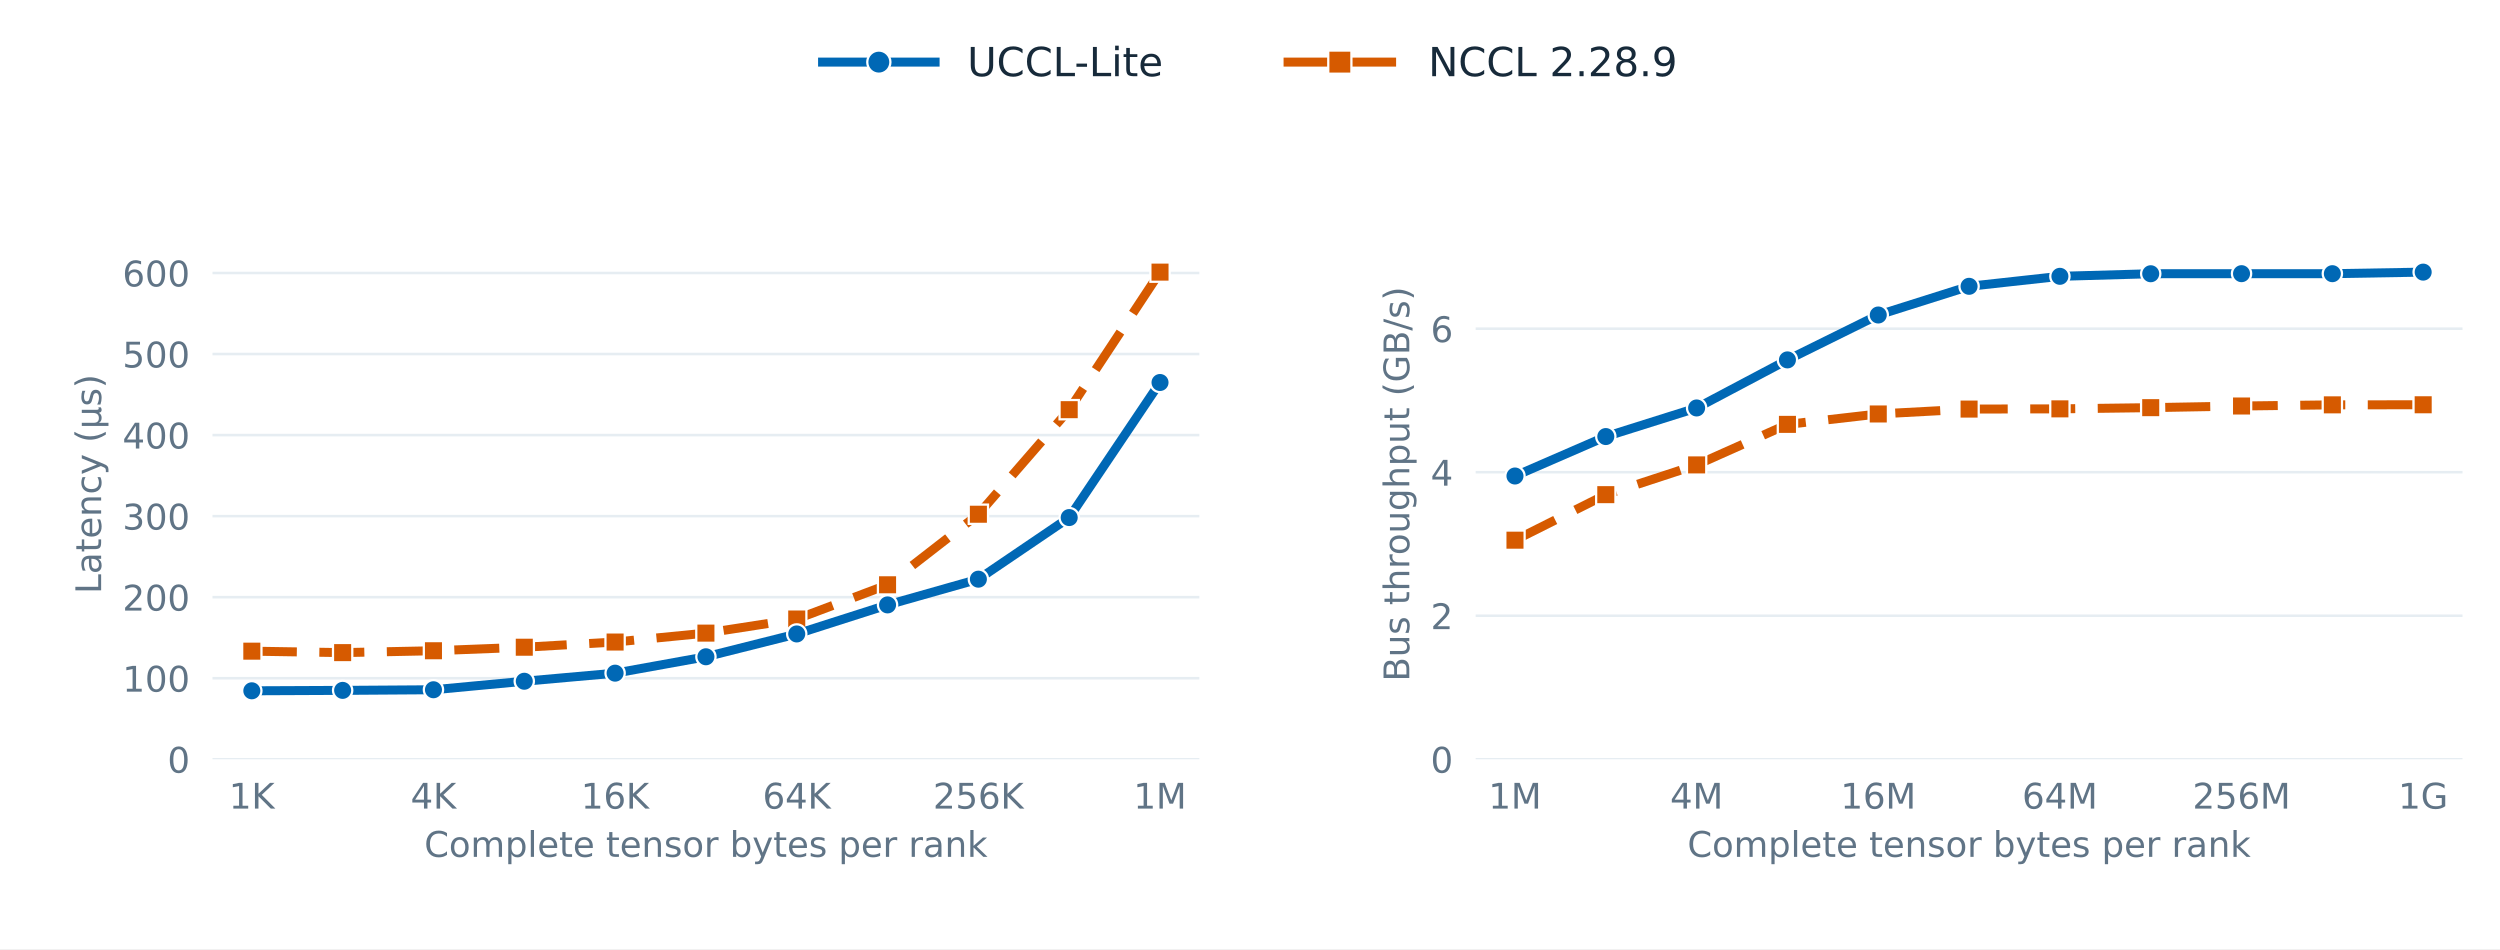
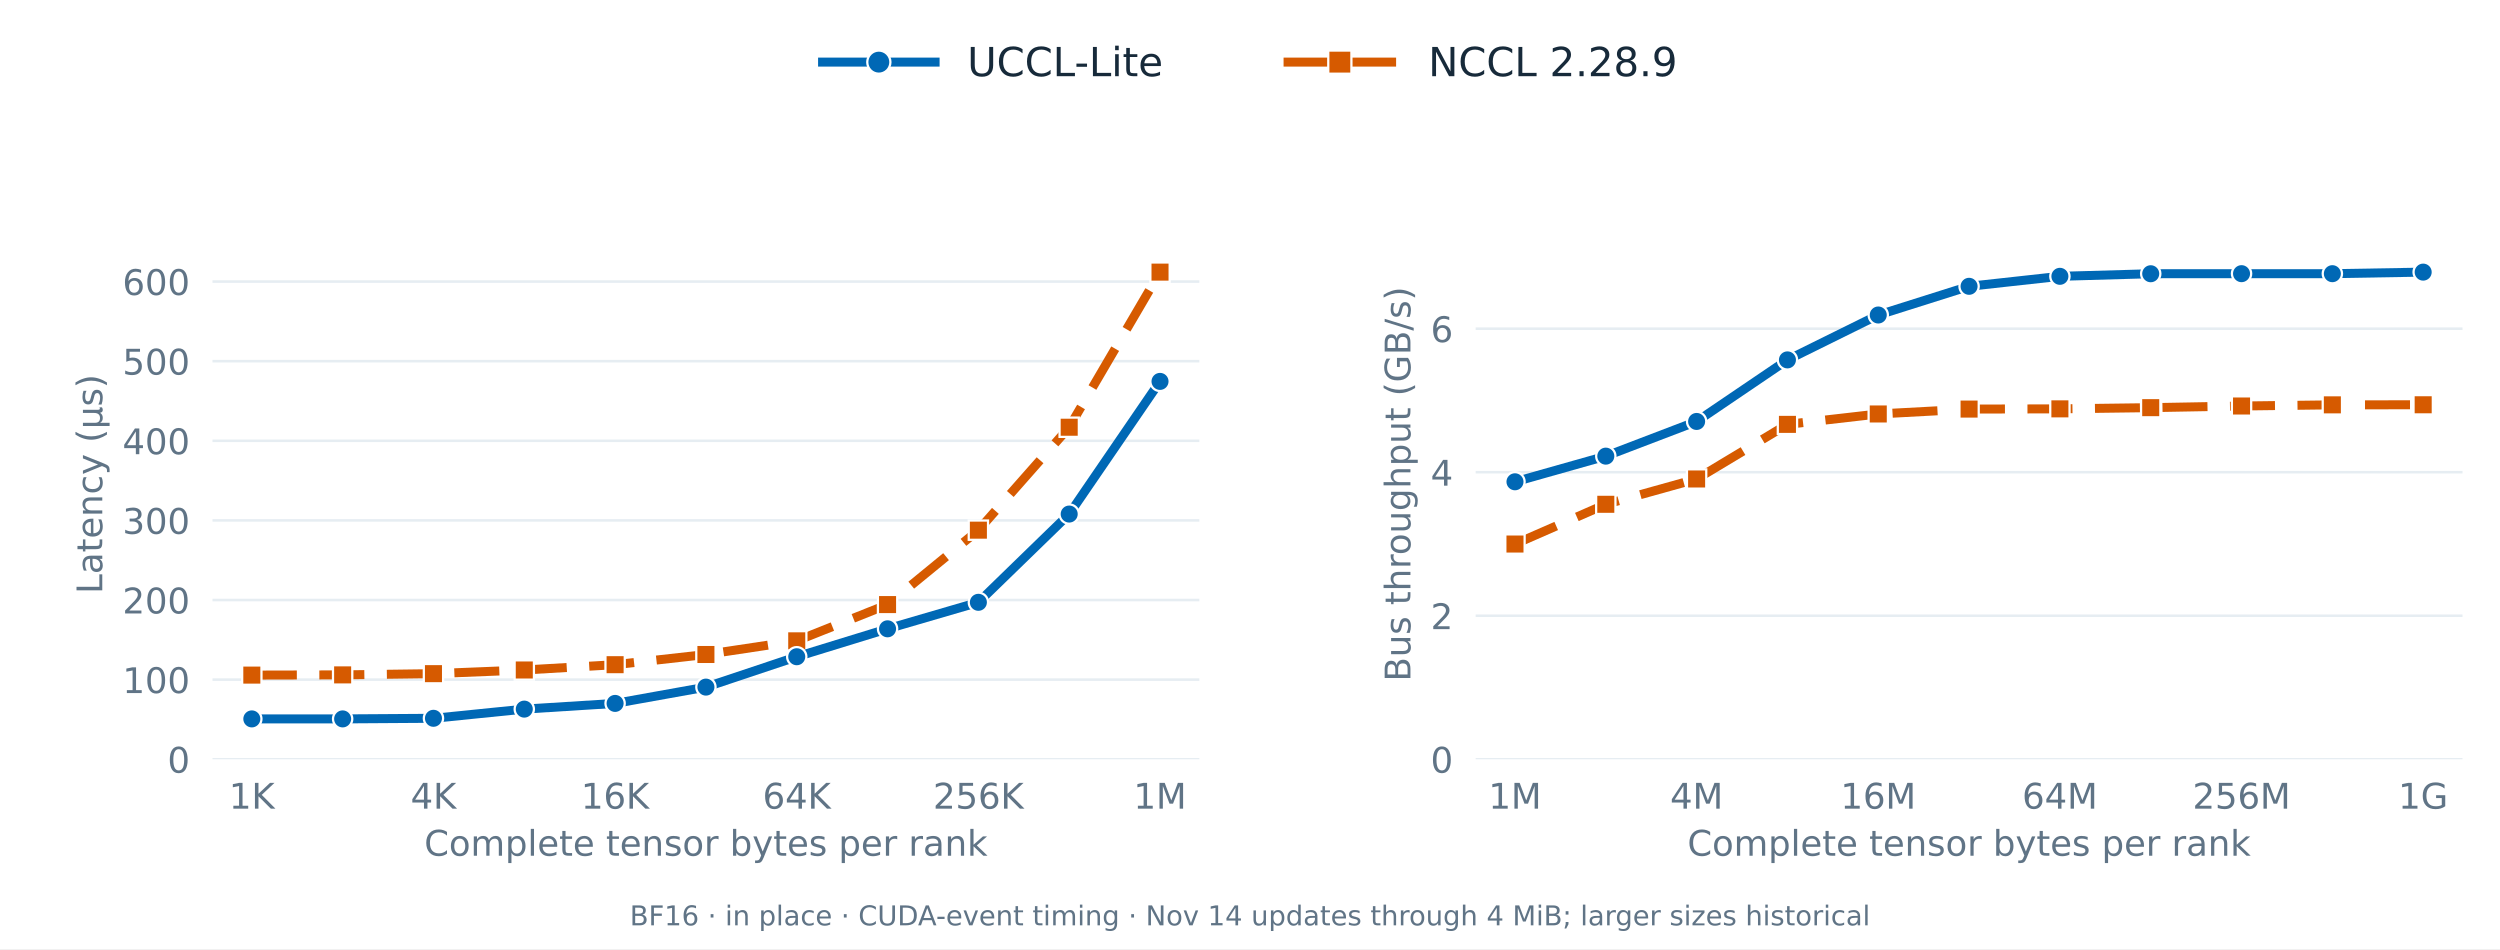
<svg xmlns="http://www.w3.org/2000/svg" xmlns:xlink="http://www.w3.org/1999/xlink" width="777.6pt" height="295.2pt" viewBox="0 0 777.6 295.2" version="1.1">
  <defs>
    <style type="text/css">*{stroke-linejoin: round; stroke-linecap: butt}</style>
  </defs>
  <g id="figure_1">
    <g id="patch_1">
      <path d="M 0 295.2 L 777.6 295.2 L 777.6 0 L 0 0 z " style="fill: #ffffff" />
    </g>
    <g id="axes_1">
      <g id="patch_2">
        <path d="M 66.096 236.16 L 373.043 236.16 L 373.043 64.944 L 66.096 64.944 z " style="fill: #ffffff" />
      </g>
      <g id="matplotlib.axis_1">
        <g id="xtick_1">
          <g id="line2d_1" />
          <g id="text_1">
-             <text style="font-size: 11px; font-family: 'DejaVu Sans'; text-anchor: middle; fill: #607486" x="78.327" y="251.517" transform="rotate(-0 78.32651 251.5174)">1K</text>
+             <text style="font-size: 11px; font-family: 'DejaVu Sans'; text-anchor: middle; fill: #607486" x="78.327" y="251.518" transform="rotate(-0 78.32651 251.5183)">1K</text>
          </g>
        </g>
        <g id="xtick_2">
          <g id="line2d_2" />
          <g id="text_2">
-             <text style="font-size: 11px; font-family: 'DejaVu Sans'; text-anchor: middle; fill: #607486" x="134.824" y="251.517" transform="rotate(-0 134.8238 251.5174)">4K</text>
+             <text style="font-size: 11px; font-family: 'DejaVu Sans'; text-anchor: middle; fill: #607486" x="134.824" y="251.518" transform="rotate(-0 134.8238 251.5183)">4K</text>
          </g>
        </g>
        <g id="xtick_3">
          <g id="line2d_3" />
          <g id="text_3">
-             <text style="font-size: 11px; font-family: 'DejaVu Sans'; text-anchor: middle; fill: #607486" x="191.321" y="251.517" transform="rotate(-0 191.3211 251.5174)">16K</text>
+             <text style="font-size: 11px; font-family: 'DejaVu Sans'; text-anchor: middle; fill: #607486" x="191.321" y="251.518" transform="rotate(-0 191.3211 251.5183)">16K</text>
          </g>
        </g>
        <g id="xtick_4">
          <g id="line2d_4" />
          <g id="text_4">
-             <text style="font-size: 11px; font-family: 'DejaVu Sans'; text-anchor: middle; fill: #607486" x="247.818" y="251.517" transform="rotate(-0 247.8183 251.5174)">64K</text>
+             <text style="font-size: 11px; font-family: 'DejaVu Sans'; text-anchor: middle; fill: #607486" x="247.818" y="251.518" transform="rotate(-0 247.8183 251.5183)">64K</text>
          </g>
        </g>
        <g id="xtick_5">
          <g id="line2d_5" />
          <g id="text_5">
-             <text style="font-size: 11px; font-family: 'DejaVu Sans'; text-anchor: middle; fill: #607486" x="304.316" y="251.517" transform="rotate(-0 304.3156 251.5174)">256K</text>
+             <text style="font-size: 11px; font-family: 'DejaVu Sans'; text-anchor: middle; fill: #607486" x="304.316" y="251.518" transform="rotate(-0 304.3156 251.5183)">256K</text>
          </g>
        </g>
        <g id="xtick_6">
          <g id="line2d_6" />
          <g id="text_6">
-             <text style="font-size: 11px; font-family: 'DejaVu Sans'; text-anchor: middle; fill: #607486" x="360.813" y="251.517" transform="rotate(-0 360.8129 251.5174)">1M</text>
+             <text style="font-size: 11px; font-family: 'DejaVu Sans'; text-anchor: middle; fill: #607486" x="360.813" y="251.518" transform="rotate(-0 360.8129 251.5183)">1M</text>
          </g>
        </g>
        <g id="text_7">
-           <text style="font-size: 11px; font-family: 'DejaVu Sans'; text-anchor: middle; fill: #607486" x="219.57" y="266.518" transform="rotate(-0 219.5697 266.5183)">Complete tensor bytes per rank</text>
+           <text style="font-size: 11px; font-family: 'DejaVu Sans'; text-anchor: middle; fill: #607486" x="219.57" y="266.164" transform="rotate(-0 219.5697 266.1642)">Complete tensor bytes per rank</text>
        </g>
      </g>
      <g id="matplotlib.axis_2">
        <g id="ytick_1">
          <g id="line2d_7">
            <path d="M 66.096 236.16 L 373.043 236.16 " clip-path="url(#pcc9501a2ec)" style="fill: none; stroke: #e6edf2; stroke-width: 0.8; stroke-linecap: square" />
          </g>
          <g id="line2d_8" />
          <g id="text_8">
-             <text style="font-size: 11px; font-family: 'DejaVu Sans'; text-anchor: end; fill: #607486" x="59.096" y="240.339" transform="rotate(-0 59.096 240.3387)">0</text>
+             <text style="font-size: 11px; font-family: 'DejaVu Sans'; text-anchor: end; fill: #607486" x="59.096" y="240.339" transform="rotate(-0 59.096 240.3391)">0</text>
          </g>
        </g>
        <g id="ytick_2">
          <g id="line2d_9">
-             <path d="M 66.096 210.953 L 373.043 210.953 " clip-path="url(#pcc9501a2ec)" style="fill: none; stroke: #e6edf2; stroke-width: 0.8; stroke-linecap: square" />
+             <path d="M 66.096 211.396 L 373.043 211.396 " clip-path="url(#pcc9501a2ec)" style="fill: none; stroke: #e6edf2; stroke-width: 0.8; stroke-linecap: square" />
          </g>
          <g id="line2d_10" />
          <g id="text_9">
-             <text style="font-size: 11px; font-family: 'DejaVu Sans'; text-anchor: end; fill: #607486" x="59.096" y="215.131" transform="rotate(-0 59.096 215.1313)">100</text>
+             <text style="font-size: 11px; font-family: 'DejaVu Sans'; text-anchor: end; fill: #607486" x="59.096" y="215.575" transform="rotate(-0 59.096 215.5747)">100</text>
          </g>
        </g>
        <g id="ytick_3">
          <g id="line2d_11">
-             <path d="M 66.096 185.745 L 373.043 185.745 " clip-path="url(#pcc9501a2ec)" style="fill: none; stroke: #e6edf2; stroke-width: 0.8; stroke-linecap: square" />
+             <path d="M 66.096 186.631 L 373.043 186.631 " clip-path="url(#pcc9501a2ec)" style="fill: none; stroke: #e6edf2; stroke-width: 0.8; stroke-linecap: square" />
          </g>
          <g id="line2d_12" />
          <g id="text_10">
-             <text style="font-size: 11px; font-family: 'DejaVu Sans'; text-anchor: end; fill: #607486" x="59.096" y="189.924" transform="rotate(-0 59.096 189.9239)">200</text>
+             <text style="font-size: 11px; font-family: 'DejaVu Sans'; text-anchor: end; fill: #607486" x="59.096" y="190.81" transform="rotate(-0 59.096 190.8103)">200</text>
          </g>
        </g>
        <g id="ytick_4">
          <g id="line2d_13">
-             <path d="M 66.096 160.538 L 373.043 160.538 " clip-path="url(#pcc9501a2ec)" style="fill: none; stroke: #e6edf2; stroke-width: 0.8; stroke-linecap: square" />
+             <path d="M 66.096 161.867 L 373.043 161.867 " clip-path="url(#pcc9501a2ec)" style="fill: none; stroke: #e6edf2; stroke-width: 0.8; stroke-linecap: square" />
          </g>
          <g id="line2d_14" />
          <g id="text_11">
-             <text style="font-size: 11px; font-family: 'DejaVu Sans'; text-anchor: end; fill: #607486" x="59.096" y="164.717" transform="rotate(-0 59.096 164.7165)">300</text>
+             <text style="font-size: 11px; font-family: 'DejaVu Sans'; text-anchor: end; fill: #607486" x="59.096" y="166.046" transform="rotate(-0 59.096 166.0459)">300</text>
          </g>
        </g>
        <g id="ytick_5">
          <g id="line2d_15">
-             <path d="M 66.096 135.33 L 373.043 135.33 " clip-path="url(#pcc9501a2ec)" style="fill: none; stroke: #e6edf2; stroke-width: 0.8; stroke-linecap: square" />
+             <path d="M 66.096 137.102 L 373.043 137.102 " clip-path="url(#pcc9501a2ec)" style="fill: none; stroke: #e6edf2; stroke-width: 0.8; stroke-linecap: square" />
          </g>
          <g id="line2d_16" />
          <g id="text_12">
-             <text style="font-size: 11px; font-family: 'DejaVu Sans'; text-anchor: end; fill: #607486" x="59.096" y="139.509" transform="rotate(-0 59.096 139.5092)">400</text>
+             <text style="font-size: 11px; font-family: 'DejaVu Sans'; text-anchor: end; fill: #607486" x="59.096" y="141.281" transform="rotate(-0 59.096 141.2815)">400</text>
          </g>
        </g>
        <g id="ytick_6">
          <g id="line2d_17">
-             <path d="M 66.096 110.123 L 373.043 110.123 " clip-path="url(#pcc9501a2ec)" style="fill: none; stroke: #e6edf2; stroke-width: 0.8; stroke-linecap: square" />
+             <path d="M 66.096 112.338 L 373.043 112.338 " clip-path="url(#pcc9501a2ec)" style="fill: none; stroke: #e6edf2; stroke-width: 0.8; stroke-linecap: square" />
          </g>
          <g id="line2d_18" />
          <g id="text_13">
-             <text style="font-size: 11px; font-family: 'DejaVu Sans'; text-anchor: end; fill: #607486" x="59.096" y="114.302" transform="rotate(-0 59.096 114.3018)">500</text>
+             <text style="font-size: 11px; font-family: 'DejaVu Sans'; text-anchor: end; fill: #607486" x="59.096" y="116.517" transform="rotate(-0 59.096 116.5171)">500</text>
          </g>
        </g>
        <g id="ytick_7">
          <g id="line2d_19">
-             <path d="M 66.096 84.916 L 373.043 84.916 " clip-path="url(#pcc9501a2ec)" style="fill: none; stroke: #e6edf2; stroke-width: 0.8; stroke-linecap: square" />
+             <path d="M 66.096 87.574 L 373.043 87.574 " clip-path="url(#pcc9501a2ec)" style="fill: none; stroke: #e6edf2; stroke-width: 0.8; stroke-linecap: square" />
          </g>
          <g id="line2d_20" />
          <g id="text_14">
-             <text style="font-size: 11px; font-family: 'DejaVu Sans'; text-anchor: end; fill: #607486" x="59.096" y="89.094" transform="rotate(-0 59.096 89.09438)">600</text>
+             <text style="font-size: 11px; font-family: 'DejaVu Sans'; text-anchor: end; fill: #607486" x="59.096" y="91.753" transform="rotate(-0 59.096 91.75266)">600</text>
          </g>
        </g>
        <g id="text_15">
-           <text style="font-size: 11px; font-family: 'DejaVu Sans'; text-anchor: middle; fill: #607486" x="31.457" y="150.552" transform="rotate(-90 31.45717 150.552)">Latency (µs)</text>
+           <text style="font-size: 11px; font-family: 'DejaVu Sans'; text-anchor: middle; fill: #607486" x="31.812" y="150.552" transform="rotate(-90 31.81209 150.552)">Latency (µs)</text>
        </g>
      </g>
      <g id="line2d_21">
-         <path d="M 78.327 202.539 L 106.575 202.991 L 134.824 202.41 L 163.072 201.313 L 191.321 199.7 L 219.57 196.925 L 247.818 192.537 L 276.067 181.89 L 304.316 159.949 L 332.564 127.425 L 360.813 84.641 " clip-path="url(#pcc9501a2ec)" style="fill: none; stroke-dasharray: 14,7; stroke-dashoffset: 0; stroke: #d65a00; stroke-width: 2.8" />
+         <path d="M 78.327 209.983 L 106.575 209.916 L 134.824 209.533 L 163.072 208.392 L 191.321 206.744 L 219.57 203.574 L 247.818 199.326 L 276.067 188.048 L 304.316 164.902 L 332.564 132.886 L 360.813 84.641 " clip-path="url(#pcc9501a2ec)" style="fill: none; stroke-dasharray: 14,7; stroke-dashoffset: 0; stroke: #d65a00; stroke-width: 2.8" />
        <defs>
          <path id="mbd1e659322" d="M -3 3 L 3 3 L 3 -3 L -3 -3 z " style="stroke: #ffffff; stroke-width: 0.7; stroke-linejoin: miter" />
        </defs>
        <g clip-path="url(#pcc9501a2ec)">
-           <use xlink:href="#mbd1e659322" x="78.327" y="202.539" style="fill: #d65a00; stroke: #ffffff; stroke-width: 0.7; stroke-linejoin: miter" />
-           <use xlink:href="#mbd1e659322" x="106.575" y="202.991" style="fill: #d65a00; stroke: #ffffff; stroke-width: 0.7; stroke-linejoin: miter" />
-           <use xlink:href="#mbd1e659322" x="134.824" y="202.41" style="fill: #d65a00; stroke: #ffffff; stroke-width: 0.7; stroke-linejoin: miter" />
-           <use xlink:href="#mbd1e659322" x="163.072" y="201.313" style="fill: #d65a00; stroke: #ffffff; stroke-width: 0.7; stroke-linejoin: miter" />
-           <use xlink:href="#mbd1e659322" x="191.321" y="199.7" style="fill: #d65a00; stroke: #ffffff; stroke-width: 0.7; stroke-linejoin: miter" />
-           <use xlink:href="#mbd1e659322" x="219.57" y="196.925" style="fill: #d65a00; stroke: #ffffff; stroke-width: 0.7; stroke-linejoin: miter" />
-           <use xlink:href="#mbd1e659322" x="247.818" y="192.537" style="fill: #d65a00; stroke: #ffffff; stroke-width: 0.7; stroke-linejoin: miter" />
-           <use xlink:href="#mbd1e659322" x="276.067" y="181.89" style="fill: #d65a00; stroke: #ffffff; stroke-width: 0.7; stroke-linejoin: miter" />
-           <use xlink:href="#mbd1e659322" x="304.316" y="159.949" style="fill: #d65a00; stroke: #ffffff; stroke-width: 0.7; stroke-linejoin: miter" />
-           <use xlink:href="#mbd1e659322" x="332.564" y="127.425" style="fill: #d65a00; stroke: #ffffff; stroke-width: 0.7; stroke-linejoin: miter" />
+           <use xlink:href="#mbd1e659322" x="78.327" y="209.983" style="fill: #d65a00; stroke: #ffffff; stroke-width: 0.7; stroke-linejoin: miter" />
+           <use xlink:href="#mbd1e659322" x="106.575" y="209.916" style="fill: #d65a00; stroke: #ffffff; stroke-width: 0.7; stroke-linejoin: miter" />
+           <use xlink:href="#mbd1e659322" x="134.824" y="209.533" style="fill: #d65a00; stroke: #ffffff; stroke-width: 0.7; stroke-linejoin: miter" />
+           <use xlink:href="#mbd1e659322" x="163.072" y="208.392" style="fill: #d65a00; stroke: #ffffff; stroke-width: 0.7; stroke-linejoin: miter" />
+           <use xlink:href="#mbd1e659322" x="191.321" y="206.744" style="fill: #d65a00; stroke: #ffffff; stroke-width: 0.7; stroke-linejoin: miter" />
+           <use xlink:href="#mbd1e659322" x="219.57" y="203.574" style="fill: #d65a00; stroke: #ffffff; stroke-width: 0.7; stroke-linejoin: miter" />
+           <use xlink:href="#mbd1e659322" x="247.818" y="199.326" style="fill: #d65a00; stroke: #ffffff; stroke-width: 0.7; stroke-linejoin: miter" />
+           <use xlink:href="#mbd1e659322" x="276.067" y="188.048" style="fill: #d65a00; stroke: #ffffff; stroke-width: 0.7; stroke-linejoin: miter" />
+           <use xlink:href="#mbd1e659322" x="304.316" y="164.902" style="fill: #d65a00; stroke: #ffffff; stroke-width: 0.7; stroke-linejoin: miter" />
+           <use xlink:href="#mbd1e659322" x="332.564" y="132.886" style="fill: #d65a00; stroke: #ffffff; stroke-width: 0.7; stroke-linejoin: miter" />
          <use xlink:href="#mbd1e659322" x="360.813" y="84.641" style="fill: #d65a00; stroke: #ffffff; stroke-width: 0.7; stroke-linejoin: miter" />
        </g>
      </g>
      <g id="line2d_22">
-         <path d="M 78.327 214.865 L 106.575 214.736 L 134.824 214.54 L 163.072 211.896 L 191.321 209.38 L 219.57 204.282 L 247.818 197.183 L 276.067 188.149 L 304.316 180.147 L 332.564 160.981 L 360.813 118.972 " clip-path="url(#pcc9501a2ec)" style="fill: none; stroke: #0068b5; stroke-width: 2.8; stroke-linecap: square" />
+         <path d="M 78.327 223.607 L 106.575 223.607 L 134.824 223.419 L 163.072 220.564 L 191.321 218.789 L 219.57 213.717 L 247.818 204.271 L 276.067 195.586 L 304.316 187.344 L 332.564 159.894 L 360.813 118.63 " clip-path="url(#pcc9501a2ec)" style="fill: none; stroke: #0068b5; stroke-width: 2.8; stroke-linecap: square" />
        <defs>
          <path id="me8a90994ab" d="M 0 3 C 0.796 3 1.559 2.684 2.121 2.121 C 2.684 1.559 3 0.796 3 0 C 3 -0.796 2.684 -1.559 2.121 -2.121 C 1.559 -2.684 0.796 -3 0 -3 C -0.796 -3 -1.559 -2.684 -2.121 -2.121 C -2.684 -1.559 -3 -0.796 -3 0 C -3 0.796 -2.684 1.559 -2.121 2.121 C -1.559 2.684 -0.796 3 0 3 z " style="stroke: #ffffff; stroke-width: 0.7" />
        </defs>
        <g clip-path="url(#pcc9501a2ec)">
-           <use xlink:href="#me8a90994ab" x="78.327" y="214.865" style="fill: #0068b5; stroke: #ffffff; stroke-width: 0.7" />
-           <use xlink:href="#me8a90994ab" x="106.575" y="214.736" style="fill: #0068b5; stroke: #ffffff; stroke-width: 0.7" />
-           <use xlink:href="#me8a90994ab" x="134.824" y="214.54" style="fill: #0068b5; stroke: #ffffff; stroke-width: 0.7" />
-           <use xlink:href="#me8a90994ab" x="163.072" y="211.896" style="fill: #0068b5; stroke: #ffffff; stroke-width: 0.7" />
-           <use xlink:href="#me8a90994ab" x="191.321" y="209.38" style="fill: #0068b5; stroke: #ffffff; stroke-width: 0.7" />
-           <use xlink:href="#me8a90994ab" x="219.57" y="204.282" style="fill: #0068b5; stroke: #ffffff; stroke-width: 0.7" />
-           <use xlink:href="#me8a90994ab" x="247.818" y="197.183" style="fill: #0068b5; stroke: #ffffff; stroke-width: 0.7" />
-           <use xlink:href="#me8a90994ab" x="276.067" y="188.149" style="fill: #0068b5; stroke: #ffffff; stroke-width: 0.7" />
-           <use xlink:href="#me8a90994ab" x="304.316" y="180.147" style="fill: #0068b5; stroke: #ffffff; stroke-width: 0.7" />
-           <use xlink:href="#me8a90994ab" x="332.564" y="160.981" style="fill: #0068b5; stroke: #ffffff; stroke-width: 0.7" />
-           <use xlink:href="#me8a90994ab" x="360.813" y="118.972" style="fill: #0068b5; stroke: #ffffff; stroke-width: 0.7" />
+           <use xlink:href="#me8a90994ab" x="78.327" y="223.607" style="fill: #0068b5; stroke: #ffffff; stroke-width: 0.7" />
+           <use xlink:href="#me8a90994ab" x="106.575" y="223.607" style="fill: #0068b5; stroke: #ffffff; stroke-width: 0.7" />
+           <use xlink:href="#me8a90994ab" x="134.824" y="223.419" style="fill: #0068b5; stroke: #ffffff; stroke-width: 0.7" />
+           <use xlink:href="#me8a90994ab" x="163.072" y="220.564" style="fill: #0068b5; stroke: #ffffff; stroke-width: 0.7" />
+           <use xlink:href="#me8a90994ab" x="191.321" y="218.789" style="fill: #0068b5; stroke: #ffffff; stroke-width: 0.7" />
+           <use xlink:href="#me8a90994ab" x="219.57" y="213.717" style="fill: #0068b5; stroke: #ffffff; stroke-width: 0.7" />
+           <use xlink:href="#me8a90994ab" x="247.818" y="204.271" style="fill: #0068b5; stroke: #ffffff; stroke-width: 0.7" />
+           <use xlink:href="#me8a90994ab" x="276.067" y="195.586" style="fill: #0068b5; stroke: #ffffff; stroke-width: 0.7" />
+           <use xlink:href="#me8a90994ab" x="304.316" y="187.344" style="fill: #0068b5; stroke: #ffffff; stroke-width: 0.7" />
+           <use xlink:href="#me8a90994ab" x="332.564" y="159.894" style="fill: #0068b5; stroke: #ffffff; stroke-width: 0.7" />
+           <use xlink:href="#me8a90994ab" x="360.813" y="118.63" style="fill: #0068b5; stroke: #ffffff; stroke-width: 0.7" />
        </g>
      </g>
    </g>
    <g id="axes_2">
      <g id="patch_3">
        <path d="M 458.989 236.16 L 765.936 236.16 L 765.936 64.944 L 458.989 64.944 z " style="fill: #ffffff" />
      </g>
      <g id="matplotlib.axis_3">
        <g id="xtick_7">
          <g id="line2d_23" />
          <g id="text_16">
-             <text style="font-size: 11px; font-family: 'DejaVu Sans'; text-anchor: middle; fill: #607486" x="471.219" y="251.517" transform="rotate(-0 471.2191 251.5174)">1M</text>
+             <text style="font-size: 11px; font-family: 'DejaVu Sans'; text-anchor: middle; fill: #607486" x="471.219" y="251.518" transform="rotate(-0 471.2191 251.5183)">1M</text>
          </g>
        </g>
        <g id="xtick_8">
          <g id="line2d_24" />
          <g id="text_17">
-             <text style="font-size: 11px; font-family: 'DejaVu Sans'; text-anchor: middle; fill: #607486" x="527.716" y="251.517" transform="rotate(-0 527.7164 251.5174)">4M</text>
+             <text style="font-size: 11px; font-family: 'DejaVu Sans'; text-anchor: middle; fill: #607486" x="527.716" y="251.518" transform="rotate(-0 527.7164 251.5183)">4M</text>
          </g>
        </g>
        <g id="xtick_9">
          <g id="line2d_25" />
          <g id="text_18">
-             <text style="font-size: 11px; font-family: 'DejaVu Sans'; text-anchor: middle; fill: #607486" x="584.214" y="251.517" transform="rotate(-0 584.2137 251.5174)">16M</text>
+             <text style="font-size: 11px; font-family: 'DejaVu Sans'; text-anchor: middle; fill: #607486" x="584.214" y="251.518" transform="rotate(-0 584.2137 251.5183)">16M</text>
          </g>
        </g>
        <g id="xtick_10">
          <g id="line2d_26" />
          <g id="text_19">
-             <text style="font-size: 11px; font-family: 'DejaVu Sans'; text-anchor: middle; fill: #607486" x="640.711" y="251.517" transform="rotate(-0 640.711 251.5174)">64M</text>
+             <text style="font-size: 11px; font-family: 'DejaVu Sans'; text-anchor: middle; fill: #607486" x="640.711" y="251.518" transform="rotate(-0 640.711 251.5183)">64M</text>
          </g>
        </g>
        <g id="xtick_11">
          <g id="line2d_27" />
          <g id="text_20">
-             <text style="font-size: 11px; font-family: 'DejaVu Sans'; text-anchor: middle; fill: #607486" x="697.208" y="251.517" transform="rotate(-0 697.2082 251.5174)">256M</text>
+             <text style="font-size: 11px; font-family: 'DejaVu Sans'; text-anchor: middle; fill: #607486" x="697.208" y="251.518" transform="rotate(-0 697.2082 251.5183)">256M</text>
          </g>
        </g>
        <g id="xtick_12">
          <g id="line2d_28" />
          <g id="text_21">
-             <text style="font-size: 11px; font-family: 'DejaVu Sans'; text-anchor: middle; fill: #607486" x="753.705" y="251.517" transform="rotate(-0 753.7055 251.5174)">1G</text>
+             <text style="font-size: 11px; font-family: 'DejaVu Sans'; text-anchor: middle; fill: #607486" x="753.705" y="251.518" transform="rotate(-0 753.7055 251.5183)">1G</text>
          </g>
        </g>
        <g id="text_22">
-           <text style="font-size: 11px; font-family: 'DejaVu Sans'; text-anchor: middle; fill: #607486" x="612.462" y="266.518" transform="rotate(-0 612.4623 266.5183)">Complete tensor bytes per rank</text>
+           <text style="font-size: 11px; font-family: 'DejaVu Sans'; text-anchor: middle; fill: #607486" x="612.462" y="266.164" transform="rotate(-0 612.4623 266.1642)">Complete tensor bytes per rank</text>
        </g>
      </g>
      <g id="matplotlib.axis_4">
        <g id="ytick_8">
          <g id="line2d_29">
            <path d="M 458.989 236.16 L 765.936 236.16 " clip-path="url(#pd6201156bf)" style="fill: none; stroke: #e6edf2; stroke-width: 0.8; stroke-linecap: square" />
          </g>
          <g id="line2d_30" />
          <g id="text_23">
-             <text style="font-size: 11px; font-family: 'DejaVu Sans'; text-anchor: end; fill: #607486" x="451.989" y="240.339" transform="rotate(-0 451.9886 240.3387)">0</text>
+             <text style="font-size: 11px; font-family: 'DejaVu Sans'; text-anchor: end; fill: #607486" x="451.989" y="240.339" transform="rotate(-0 451.9886 240.3391)">0</text>
          </g>
        </g>
        <g id="ytick_9">
          <g id="line2d_31">
            <path d="M 458.989 191.518 L 765.936 191.518 " clip-path="url(#pd6201156bf)" style="fill: none; stroke: #e6edf2; stroke-width: 0.8; stroke-linecap: square" />
          </g>
          <g id="line2d_32" />
          <g id="text_24">
-             <text style="font-size: 11px; font-family: 'DejaVu Sans'; text-anchor: end; fill: #607486" x="451.989" y="195.697" transform="rotate(-0 451.9886 195.697)">2</text>
+             <text style="font-size: 11px; font-family: 'DejaVu Sans'; text-anchor: end; fill: #607486" x="451.989" y="195.697" transform="rotate(-0 451.9886 195.6974)">2</text>
          </g>
        </g>
        <g id="ytick_10">
          <g id="line2d_33">
            <path d="M 458.989 146.877 L 765.936 146.877 " clip-path="url(#pd6201156bf)" style="fill: none; stroke: #e6edf2; stroke-width: 0.8; stroke-linecap: square" />
          </g>
          <g id="line2d_34" />
          <g id="text_25">
-             <text style="font-size: 11px; font-family: 'DejaVu Sans'; text-anchor: end; fill: #607486" x="451.989" y="151.055" transform="rotate(-0 451.9886 151.0553)">4</text>
+             <text style="font-size: 11px; font-family: 'DejaVu Sans'; text-anchor: end; fill: #607486" x="451.989" y="151.056" transform="rotate(-0 451.9886 151.0557)">4</text>
          </g>
        </g>
        <g id="ytick_11">
          <g id="line2d_35">
            <path d="M 458.989 102.235 L 765.936 102.235 " clip-path="url(#pd6201156bf)" style="fill: none; stroke: #e6edf2; stroke-width: 0.8; stroke-linecap: square" />
          </g>
          <g id="line2d_36" />
          <g id="text_26">
-             <text style="font-size: 11px; font-family: 'DejaVu Sans'; text-anchor: end; fill: #607486" x="451.989" y="106.414" transform="rotate(-0 451.9886 106.4135)">6</text>
+             <text style="font-size: 11px; font-family: 'DejaVu Sans'; text-anchor: end; fill: #607486" x="451.989" y="106.414" transform="rotate(-0 451.9886 106.414)">6</text>
          </g>
        </g>
        <g id="text_27">
-           <text style="font-size: 11px; font-family: 'DejaVu Sans'; text-anchor: middle; fill: #607486" x="438.347" y="150.552" transform="rotate(-90 438.3473 150.552)">Bus throughput (GB/s)</text>
+           <text style="font-size: 11px; font-family: 'DejaVu Sans'; text-anchor: middle; fill: #607486" x="438.702" y="150.552" transform="rotate(-90 438.7022 150.552)">Bus throughput (GB/s)</text>
        </g>
      </g>
      <g id="line2d_37">
-         <path d="M 471.219 168.019 L 499.468 153.858 L 527.716 144.603 L 555.965 131.996 L 584.214 128.762 L 612.462 127.241 L 640.711 127.171 L 668.96 126.797 L 697.208 126.283 L 725.457 125.924 L 753.705 125.9 " clip-path="url(#pd6201156bf)" style="fill: none; stroke-dasharray: 14,7; stroke-dashoffset: 0; stroke: #d65a00; stroke-width: 2.8" />
+         <path d="M 471.219 169.216 L 499.468 156.856 L 527.716 148.981 L 555.965 131.996 L 584.214 128.762 L 612.462 127.241 L 640.711 127.171 L 668.96 126.797 L 697.208 126.283 L 725.457 125.924 L 753.705 125.9 " clip-path="url(#pd6201156bf)" style="fill: none; stroke-dasharray: 14,7; stroke-dashoffset: 0; stroke: #d65a00; stroke-width: 2.8" />
        <g clip-path="url(#pd6201156bf)">
-           <use xlink:href="#mbd1e659322" x="471.219" y="168.019" style="fill: #d65a00; stroke: #ffffff; stroke-width: 0.7; stroke-linejoin: miter" />
-           <use xlink:href="#mbd1e659322" x="499.468" y="153.858" style="fill: #d65a00; stroke: #ffffff; stroke-width: 0.7; stroke-linejoin: miter" />
-           <use xlink:href="#mbd1e659322" x="527.716" y="144.603" style="fill: #d65a00; stroke: #ffffff; stroke-width: 0.7; stroke-linejoin: miter" />
+           <use xlink:href="#mbd1e659322" x="471.219" y="169.216" style="fill: #d65a00; stroke: #ffffff; stroke-width: 0.7; stroke-linejoin: miter" />
+           <use xlink:href="#mbd1e659322" x="499.468" y="156.856" style="fill: #d65a00; stroke: #ffffff; stroke-width: 0.7; stroke-linejoin: miter" />
+           <use xlink:href="#mbd1e659322" x="527.716" y="148.981" style="fill: #d65a00; stroke: #ffffff; stroke-width: 0.7; stroke-linejoin: miter" />
          <use xlink:href="#mbd1e659322" x="555.965" y="131.996" style="fill: #d65a00; stroke: #ffffff; stroke-width: 0.7; stroke-linejoin: miter" />
          <use xlink:href="#mbd1e659322" x="584.214" y="128.762" style="fill: #d65a00; stroke: #ffffff; stroke-width: 0.7; stroke-linejoin: miter" />
          <use xlink:href="#mbd1e659322" x="612.462" y="127.241" style="fill: #d65a00; stroke: #ffffff; stroke-width: 0.7; stroke-linejoin: miter" />
          <use xlink:href="#mbd1e659322" x="640.711" y="127.171" style="fill: #d65a00; stroke: #ffffff; stroke-width: 0.7; stroke-linejoin: miter" />
          <use xlink:href="#mbd1e659322" x="668.96" y="126.797" style="fill: #d65a00; stroke: #ffffff; stroke-width: 0.7; stroke-linejoin: miter" />
          <use xlink:href="#mbd1e659322" x="697.208" y="126.283" style="fill: #d65a00; stroke: #ffffff; stroke-width: 0.7; stroke-linejoin: miter" />
          <use xlink:href="#mbd1e659322" x="725.457" y="125.924" style="fill: #d65a00; stroke: #ffffff; stroke-width: 0.7; stroke-linejoin: miter" />
          <use xlink:href="#mbd1e659322" x="753.705" y="125.9" style="fill: #d65a00; stroke: #ffffff; stroke-width: 0.7; stroke-linejoin: miter" />
        </g>
      </g>
      <g id="line2d_38">
-         <path d="M 471.219 148.057 L 499.468 135.786 L 527.716 126.892 L 555.965 111.94 L 584.214 97.979 L 612.462 89.054 L 640.711 85.947 L 668.96 85.145 L 697.208 85.122 L 725.457 85.126 L 753.705 84.641 " clip-path="url(#pd6201156bf)" style="fill: none; stroke: #0068b5; stroke-width: 2.8; stroke-linecap: square" />
+         <path d="M 471.219 149.856 L 499.468 141.878 L 527.716 131.09 L 555.965 111.94 L 584.214 97.979 L 612.462 89.054 L 640.711 85.947 L 668.96 85.145 L 697.208 85.122 L 725.457 85.126 L 753.705 84.641 " clip-path="url(#pd6201156bf)" style="fill: none; stroke: #0068b5; stroke-width: 2.8; stroke-linecap: square" />
        <g clip-path="url(#pd6201156bf)">
-           <use xlink:href="#me8a90994ab" x="471.219" y="148.057" style="fill: #0068b5; stroke: #ffffff; stroke-width: 0.7" />
-           <use xlink:href="#me8a90994ab" x="499.468" y="135.786" style="fill: #0068b5; stroke: #ffffff; stroke-width: 0.7" />
-           <use xlink:href="#me8a90994ab" x="527.716" y="126.892" style="fill: #0068b5; stroke: #ffffff; stroke-width: 0.7" />
+           <use xlink:href="#me8a90994ab" x="471.219" y="149.856" style="fill: #0068b5; stroke: #ffffff; stroke-width: 0.7" />
+           <use xlink:href="#me8a90994ab" x="499.468" y="141.878" style="fill: #0068b5; stroke: #ffffff; stroke-width: 0.7" />
+           <use xlink:href="#me8a90994ab" x="527.716" y="131.09" style="fill: #0068b5; stroke: #ffffff; stroke-width: 0.7" />
          <use xlink:href="#me8a90994ab" x="555.965" y="111.94" style="fill: #0068b5; stroke: #ffffff; stroke-width: 0.7" />
          <use xlink:href="#me8a90994ab" x="584.214" y="97.979" style="fill: #0068b5; stroke: #ffffff; stroke-width: 0.7" />
          <use xlink:href="#me8a90994ab" x="612.462" y="89.054" style="fill: #0068b5; stroke: #ffffff; stroke-width: 0.7" />
          <use xlink:href="#me8a90994ab" x="640.711" y="85.947" style="fill: #0068b5; stroke: #ffffff; stroke-width: 0.7" />
          <use xlink:href="#me8a90994ab" x="668.96" y="85.145" style="fill: #0068b5; stroke: #ffffff; stroke-width: 0.7" />
          <use xlink:href="#me8a90994ab" x="697.208" y="85.122" style="fill: #0068b5; stroke: #ffffff; stroke-width: 0.7" />
          <use xlink:href="#me8a90994ab" x="725.457" y="85.126" style="fill: #0068b5; stroke: #ffffff; stroke-width: 0.7" />
          <use xlink:href="#me8a90994ab" x="753.705" y="84.641" style="fill: #0068b5; stroke: #ffffff; stroke-width: 0.7" />
        </g>
      </g>
    </g>
+     <g id="text_28">
+       <text style="font-size: 8.5px; font-family: 'DejaVu Sans'; text-anchor: middle; fill: #607486" x="388.8" y="287.82" transform="rotate(-0 388.8 287.82)">BF16 · in place · CUDA-event timing · Nov 14 updates through 4 MiB; larger sizes historical</text>
+     </g>
    <g id="legend_1">
      <g id="line2d_39">
        <path d="M 255.853 19.325 L 273.353 19.325 L 290.853 19.325 " style="fill: none; stroke: #0068b5; stroke-width: 2.8; stroke-linecap: square" />
        <defs>
          <path id="m99c216711a" d="M 0 3.6 C 0.955 3.6 1.87 3.221 2.546 2.546 C 3.221 1.87 3.6 0.955 3.6 0 C 3.6 -0.955 3.221 -1.87 2.546 -2.546 C 1.87 -3.221 0.955 -3.6 0 -3.6 C -0.955 -3.6 -1.87 -3.221 -2.546 -2.546 C -3.221 -1.87 -3.6 -0.955 -3.6 0 C -3.6 0.955 -3.221 1.87 -2.546 2.546 C -1.87 3.221 -0.955 3.6 0 3.6 z " style="stroke: #ffffff; stroke-width: 0.7" />
        </defs>
        <g>
          <use xlink:href="#m99c216711a" x="273.353" y="19.325" style="fill: #0068b5; stroke: #ffffff; stroke-width: 0.7" />
        </g>
      </g>
-       <g id="text_28">
+       <g id="text_29">
        <text style="font-size: 12.5px; font-family: 'DejaVu Sans'; text-anchor: start; fill: #172a3a" x="300.853" y="23.7" transform="rotate(-0 300.8527 23.70005)">UCCL-Lite</text>
      </g>
      <g id="line2d_40">
        <path d="M 399.243 19.325 L 416.743 19.325 L 434.243 19.325 " style="fill: none; stroke-dasharray: 14,7; stroke-dashoffset: 0; stroke: #d65a00; stroke-width: 2.8" />
        <defs>
          <path id="ma80281dc45" d="M -3.6 3.6 L 3.6 3.6 L 3.6 -3.6 L -3.6 -3.6 z " style="stroke: #ffffff; stroke-width: 0.7; stroke-linejoin: miter" />
        </defs>
        <g>
          <use xlink:href="#ma80281dc45" x="416.743" y="19.325" style="fill: #d65a00; stroke: #ffffff; stroke-width: 0.7; stroke-linejoin: miter" />
        </g>
      </g>
-       <g id="text_29">
+       <g id="text_30">
        <text style="font-size: 12.5px; font-family: 'DejaVu Sans'; text-anchor: start; fill: #172a3a" x="444.243" y="23.7" transform="rotate(-0 444.2434 23.70005)">NCCL 2.28.9</text>
      </g>
    </g>
  </g>
  <defs>
    <clipPath id="pcc9501a2ec">
      <rect x="66.096" y="64.944" width="306.947" height="171.216" />
    </clipPath>
    <clipPath id="pd6201156bf">
      <rect x="458.989" y="64.944" width="306.947" height="171.216" />
    </clipPath>
  </defs>
</svg>
